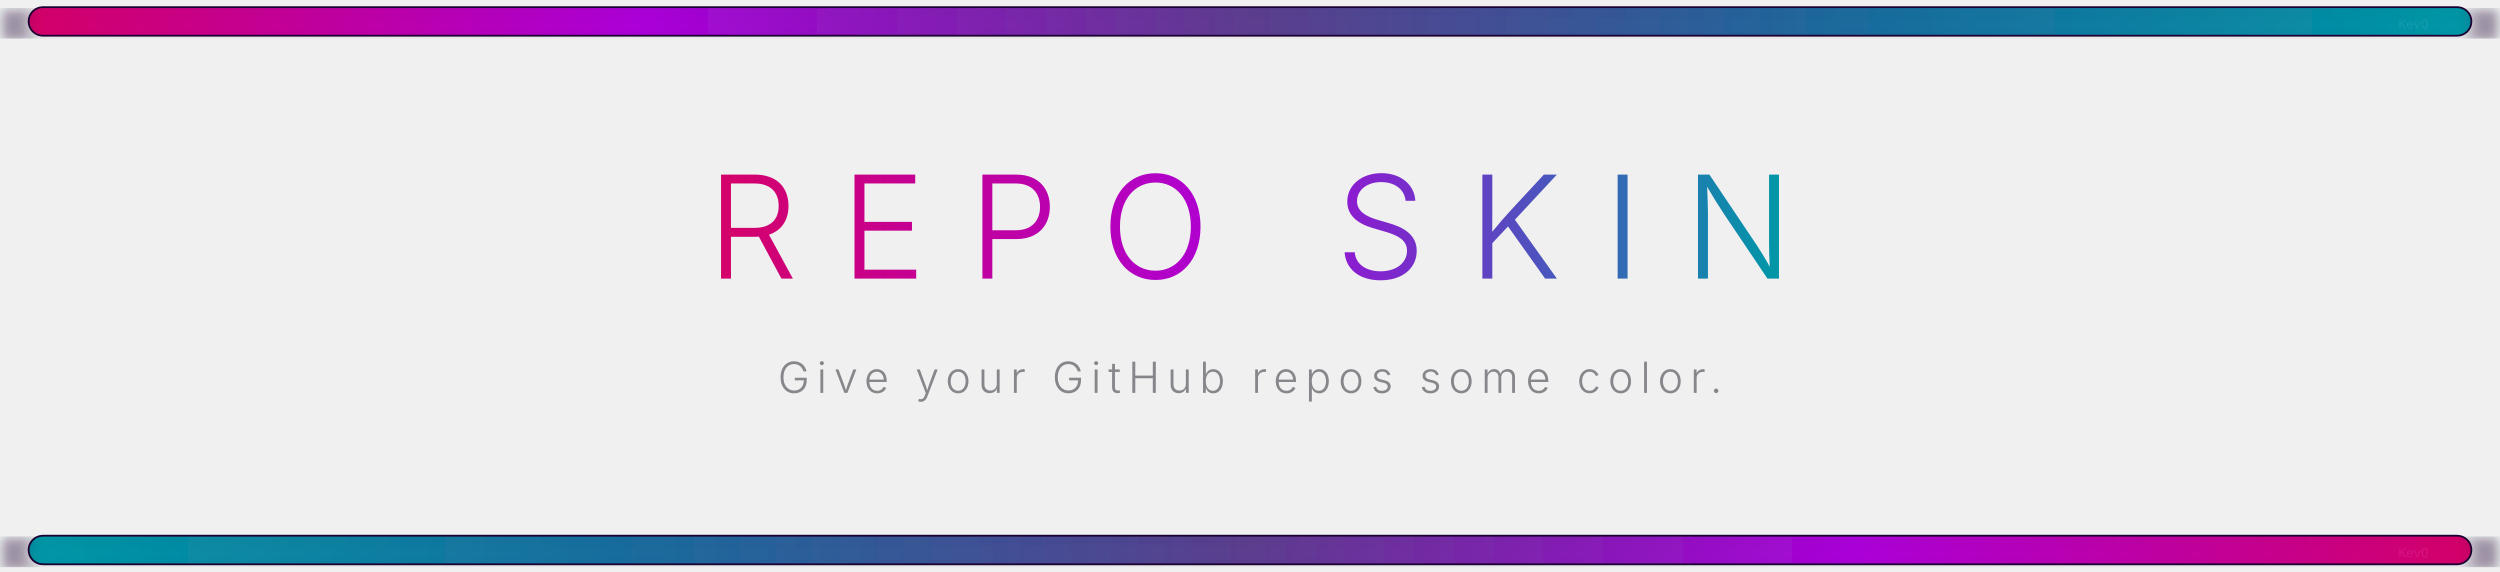
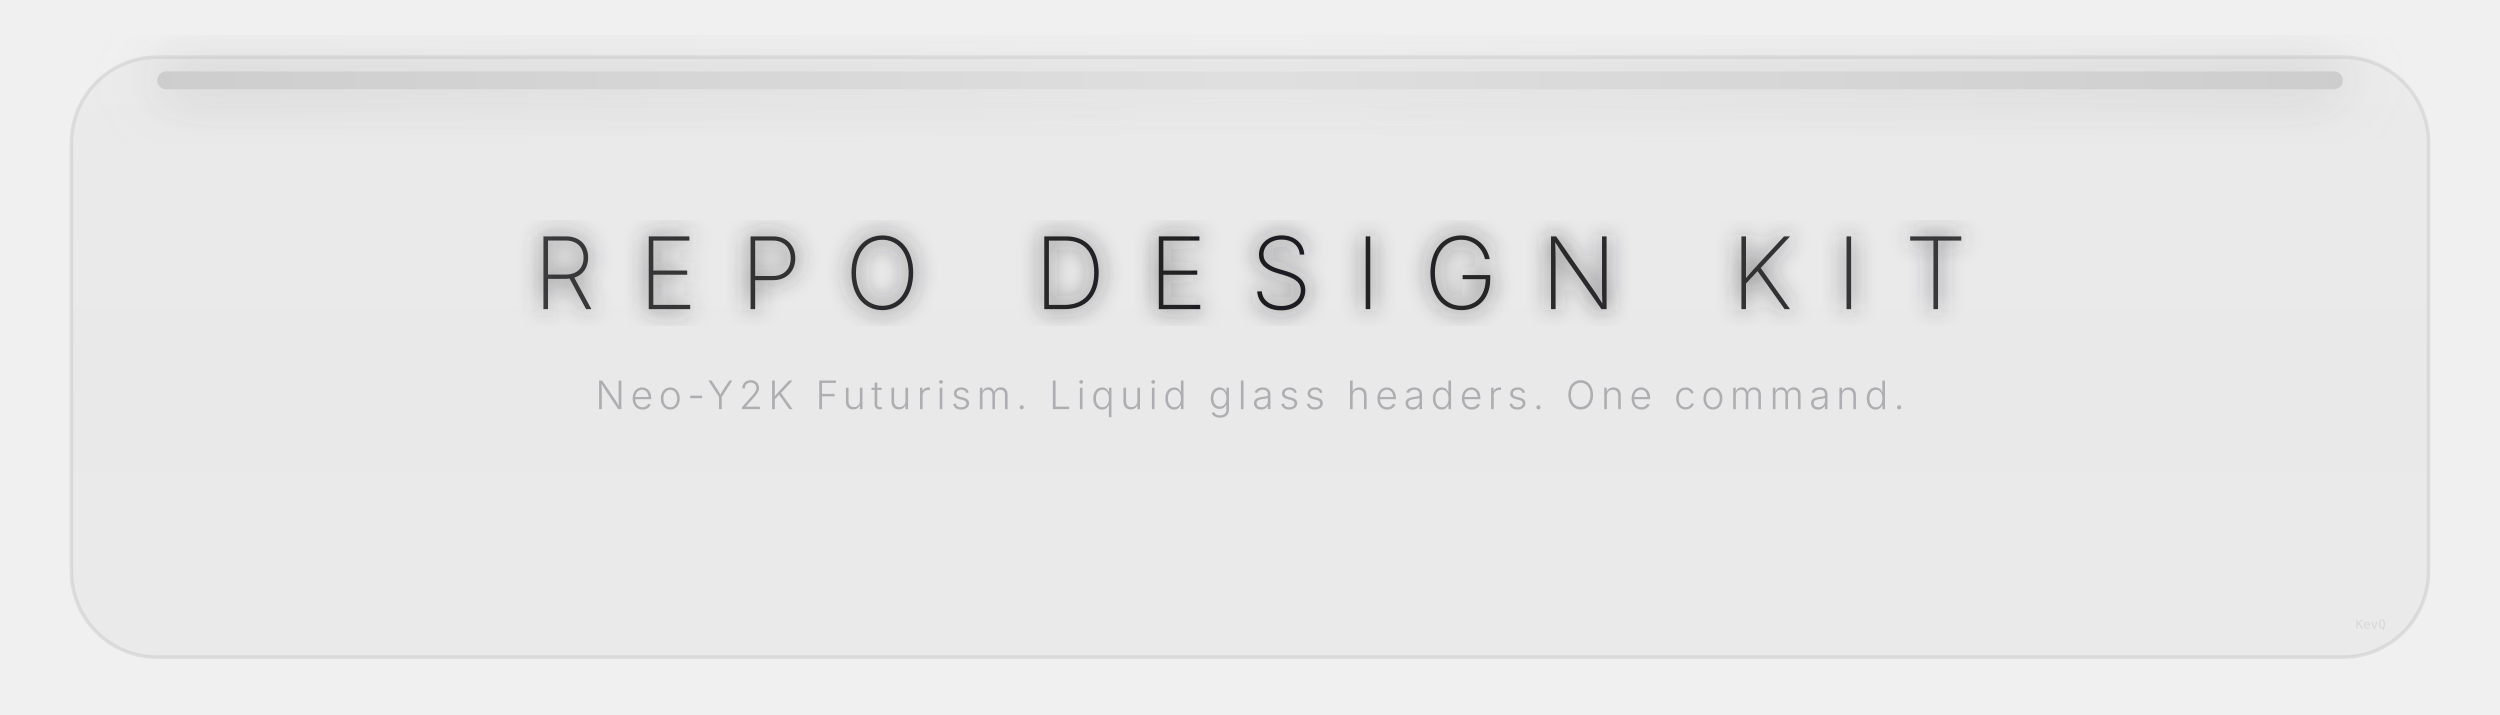
- <svg xmlns="http://www.w3.org/2000/svg" width="700" height="160" viewBox="0 0 700 160">
+ <svg xmlns="http://www.w3.org/2000/svg" width="700" height="200" viewBox="0 0 700 200">
  <defs>
-     <linearGradient id="topbar" x1="0%" y1="0%" x2="100%" y2="0%">
-       <stop offset="0%" stop-color="#D4006A" />
-       <stop offset="25%" stop-color="#AB00D9" />
-       <stop offset="50%" stop-color="#5C3D8F" />
-       <stop offset="75%" stop-color="#1A6B9E" />
-       <stop offset="100%" stop-color="#0097A7" />
+     <linearGradient id="titleGrad" x1="0%" y1="0%" x2="100%" y2="0%">
+       <stop offset="0%" stop-color="#3A3A3C" />
+       <stop offset="50%" stop-color="#1D1D1F" />
+       <stop offset="100%" stop-color="#3A3A3C" />
    </linearGradient>
-     <linearGradient id="botbar" x1="100%" y1="0%" x2="0%" y2="0%">
-       <stop offset="0%" stop-color="#D4006A" />
-       <stop offset="25%" stop-color="#AB00D9" />
-       <stop offset="50%" stop-color="#5C3D8F" />
-       <stop offset="75%" stop-color="#1A6B9E" />
-       <stop offset="100%" stop-color="#0097A7" />
+     <linearGradient id="lightBar" x1="0%" y1="0%" x2="100%" y2="0%">
+       <stop offset="0%" stop-color="#B0B0B0" />
+       <stop offset="50%" stop-color="#D4D4D4" />
+       <stop offset="100%" stop-color="#B0B0B0" />
    </linearGradient>
-     <linearGradient id="title" x1="0%" y1="0%" x2="100%" y2="0%">
-       <stop offset="0%" stop-color="#D4006A" />
-       <stop offset="50%" stop-color="#AB00D9" />
-       <stop offset="100%" stop-color="#0097A7" />
+     <filter id="glassFrost" x="-10%" y="-10%" width="120%" height="120%">
+       <feGaussianBlur in="SourceGraphic" stdDeviation="12" result="blur" />
+       <feFlood flood-color="rgba(0,0,0,0.03)" result="fill" />
+       <feComposite in="fill" in2="blur" operator="in" result="frosted" />
+       <feComposite in="frosted" in2="SourceGraphic" operator="over" />
+     </filter>
+     <filter id="lightGlow" x="-20%" y="-200%" width="140%" height="600%">
+       <feGaussianBlur stdDeviation="8" result="glow" />
+       <feMerge>
+         <feMergeNode in="glow" />
+         <feMergeNode in="glow" />
+         <feMergeNode in="SourceGraphic" />
+       </feMerge>
+     </filter>
+     <filter id="titleGlow" x="-5%" y="-20%" width="110%" height="140%">
+       <feGaussianBlur stdDeviation="3" result="glow" />
+       <feMerge>
+         <feMergeNode in="glow" />
+         <feMergeNode in="SourceGraphic" />
+       </feMerge>
+     </filter>
+     <linearGradient id="innerHighlight" x1="0%" y1="0%" x2="0%" y2="100%">
+       <stop offset="0%" stop-color="white" stop-opacity="0.08" />
+       <stop offset="50%" stop-color="white" stop-opacity="0.01" />
+       <stop offset="100%" stop-color="white" stop-opacity="0.04" />
    </linearGradient>
-     <filter id="innershadow">
-       <feComponentTransfer in="SourceAlpha">
-         <feFuncA type="table" tableValues="1 0" />
-       </feComponentTransfer>
-       <feGaussianBlur stdDeviation="2" />
-       <feOffset dx="0" dy="1" result="shadow" />
-       <feFlood flood-color="#1A0030" flood-opacity="0.4" />
-       <feComposite in2="shadow" operator="in" />
-       <feComposite in2="SourceGraphic" operator="over" />
-     </filter>
  </defs>
-   <rect x="8" y="2" width="684" height="8" rx="4" ry="4" fill="url(#topbar)" filter="url(#innershadow)" stroke="#1A0030" stroke-width="0.5" />
-   <text x="680" y="8" font-family="monospace" font-size="3.5" fill="#ffffff" opacity="0.08" text-anchor="end">KevQ</text>
-   <text x="350" y="78" font-family="'SF Pro Display', 'Inter', 'Helvetica Neue', 'Segoe UI', sans-serif" font-size="40" font-weight="300" fill="url(#title)" text-anchor="middle" letter-spacing="12">REPO SKIN</text>
-   <text x="350" y="110" font-family="'SF Pro Text', 'Inter', 'Helvetica Neue', sans-serif" font-size="12" font-weight="300" fill="#86868B" text-anchor="middle" letter-spacing="2">Give your GitHub repos some color.</text>
-   <rect x="8" y="150" width="684" height="8" rx="4" ry="4" fill="url(#botbar)" filter="url(#innershadow)" stroke="#1A0030" stroke-width="0.5" />
-   <text x="680" y="156" font-family="monospace" font-size="3.5" fill="#ffffff" opacity="0.08" text-anchor="end">KevQ</text>
+   <rect x="20" y="16" width="660" height="168" rx="24" ry="24" fill="rgba(0,0,0,0.03)" stroke="rgba(0,0,0,0.08)" stroke-width="1" />
+   <rect x="20" y="16" width="660" height="168" rx="24" ry="24" fill="url(#innerHighlight)" />
+   <rect x="44" y="20" width="612" height="5" rx="2.5" ry="2.5" fill="url(#lightBar)" opacity="0.5" filter="url(#lightGlow)" />
+   <text x="350.0" y="86.56" font-family="'SF Pro Display', 'Inter', 'Helvetica Neue', 'Segoe UI', sans-serif" font-size="28" font-weight="200" fill="url(#titleGrad)" text-anchor="middle" letter-spacing="12" filter="url(#titleGlow)">REPO DESIGN KIT</text>
+   <text x="350.0" y="114.56" font-family="'SF Pro Text', 'Inter', 'Helvetica Neue', sans-serif" font-size="11" font-weight="300" fill="#AEAEB2" text-anchor="middle" letter-spacing="1.5">Neo-Y2K Futurism. Liquid glass headers. One command.</text>
+   <text x="668" y="176" font-family="monospace" font-size="3.5" fill="#000000" opacity="0.08" text-anchor="end">KevQ</text>
</svg>
